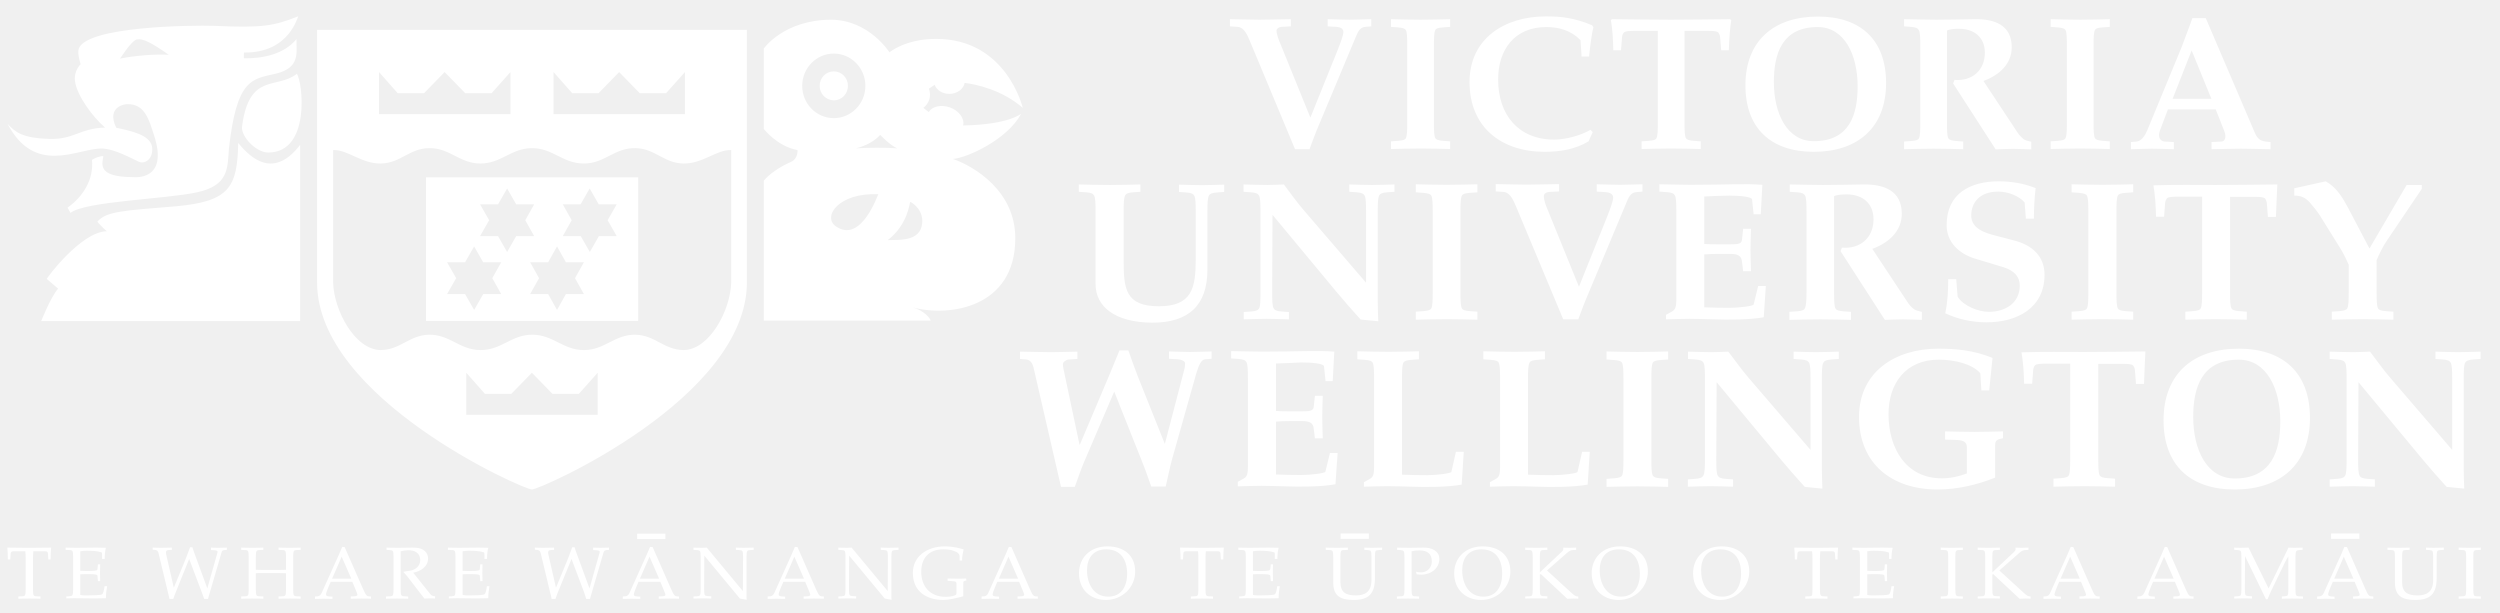
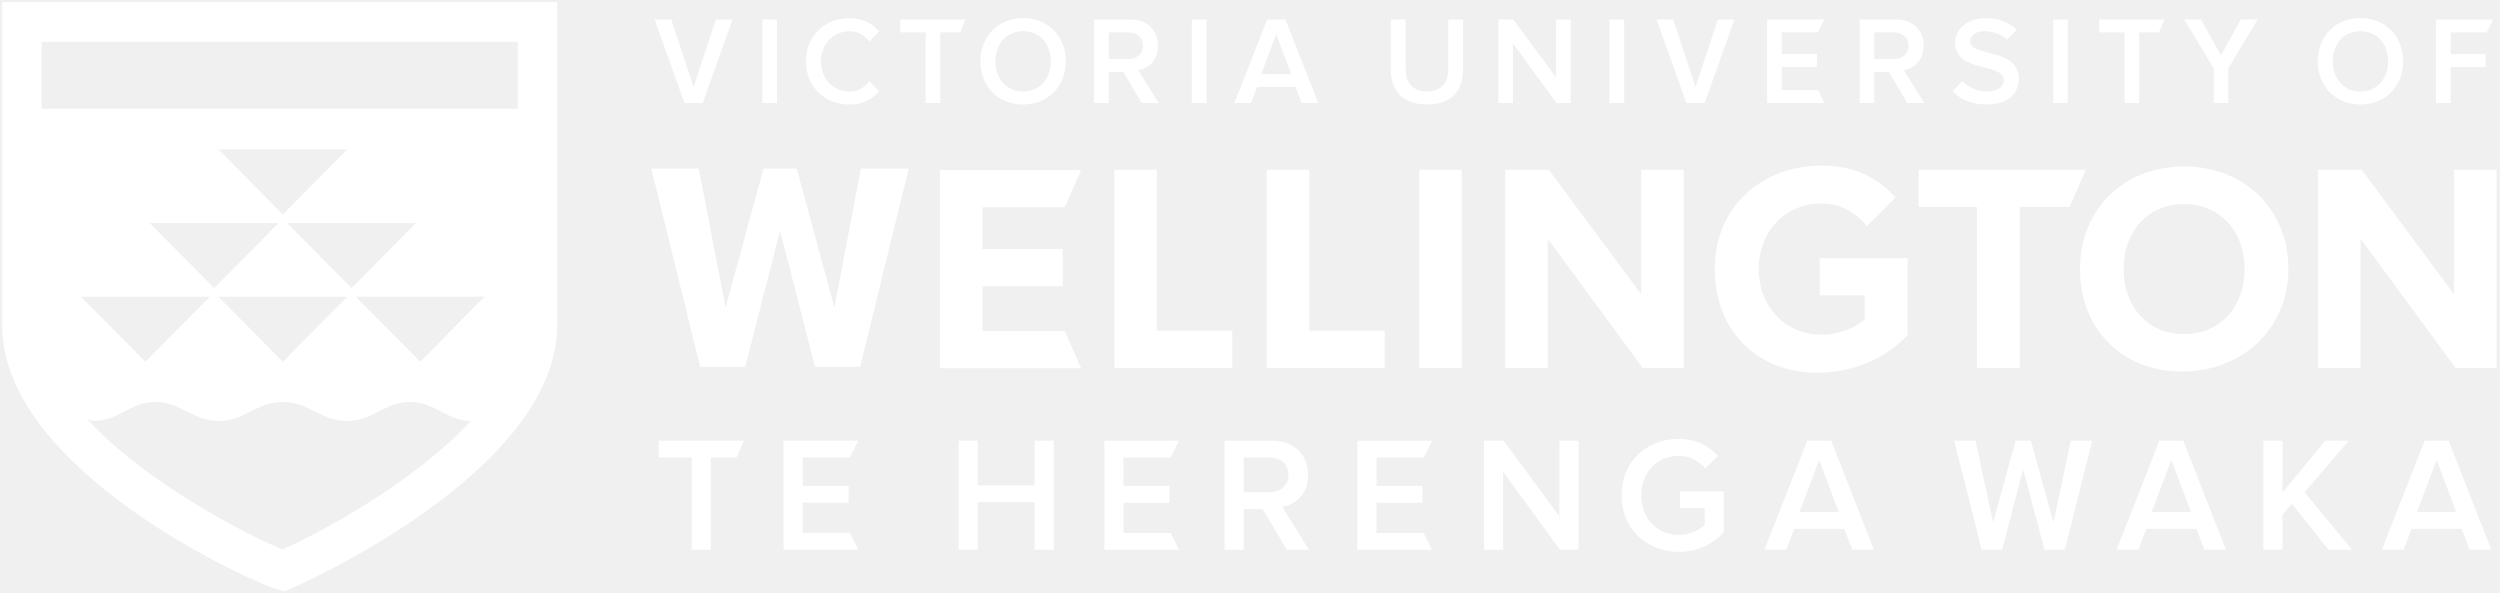
- <svg xmlns="http://www.w3.org/2000/svg" viewBox="0 0 143.26 35.09">
-   <path d="M6.02 7.31c-.7-.6-1.6-1.81-1.72-2.64-.09-.61.32-.99.32-.99s-.2-.6-.11-.88c.43-1.3 6.5-1.36 7.75-1.32 2.84.13 3.44 0 4.84-.55-.04-.05-.47 2.12-3.12 2.08-.01.22-.01.3 0 .33 1.05.02 2.29-.22 3.01-1.1-.02.74.25 1.64-1.18 1.98-1.38.32-2.24.28-2.69 4.28-.09 1.13.01 2.12-1.83 2.52-1.76.39-6.42.51-7.25 1.18l-.17-.3c.92-.65 1.51-1.65 1.4-2.74.19-.12.47-.22.65-.22-.02.38-.47 1.21 1.72 1.21.04 0 2.06.24 1.18-2.42-.27-.83-.51-1.78-1.51-1.76 0-.02-1.27.06-.65 1.35.89.19 1.91.41 2.05 1.07.11.67-.38 1.04-.75.88s-1.41-.76-2.15-.76C4.44 8.51 2 10.09.43 7.09c.45.5.88.82 2.37.87 1.45.05 1.75-.61 3.22-.65m3.65-4.17c-.98-.69-1.48-.95-1.83-.88-.32.07-.98 1.15-.97 1.1.82-.17 2.05-.27 2.8-.22M17.2 8.3v10.1H2.36c.02-.04.54-1.37.97-1.86-.37-.31-.68-.59-.65-.55-.03-.04 1.98-2.72 3.44-2.74-.28-.24-.55-.54-.54-.55.52-.59 1.45-.63 4.52-.88 3.06-.28 3.5-1.1 3.55-3.63.76.93 2.05 2.06 3.55.11m29.77-3.38c0-.46.36-.83.81-.83s.81.37.81.83-.36.83-.81.83a.824.824 0 0 1-.81-.83m6.25 1.5c.19-.32.7-.44 1.2-.27.54.19.87.65.77 1.04 2.66-.05 3.3-.68 3.32-.66-.78 1.45-3.04 2.5-3.9 2.58 1.21.42 3.58 1.83 3.57 4.55 0 3.97-3.78 4.53-5.9 3.95.68.18 1.03.64 1.05.76h-9.56v-8.02c.28-.34.86-.77 1.55-1.07.43-.19.38-.68.38-.68-1.16-.21-1.93-1.21-1.93-1.21V2.78s1.15-1.65 3.87-1.65C49.81 1.15 50.97 3 50.97 3s.91-.78 2.69-.77c4.02 0 4.95 3.95 4.95 3.95-1.18-1.02-2.62-1.34-3.33-1.43-.07.36-.44.63-.88.63-.4 0-.73-.22-.84-.52l-.33.22a.943.943 0 0 1-.32 1.1l.31.24zm-7.25-1.5c0 1.02.81 1.85 1.81 1.85s1.81-.83 1.81-1.85-.81-1.85-1.81-1.85-1.81.83-1.81 1.85m4.47 2.81c-.31.34-.8.63-1.4.77.62-.04 1.8-.05 2.37 0-.43-.19-.97-.77-.97-.77m-.11 3.4c-2.31-.1-3.21 1.31-2.43 1.84 1.46 1.02 2.42-1.87 2.43-1.84m1.83.44c-.03 0-.12 1.3-1.29 2.19.65-.02 1.71.07 1.94-.77.22-.91-.53-1.38-.65-1.42M15.37 8.74c-.7 0-1.57-.92-1.5-1.49.41-3.12 1.98-2.11 3.14-3.02.33.43.82 4.51-1.64 4.51m9.04 1.42h12.16v8.23H24.41v-8.23zm9.05 6.69l-.51-.91.51-.91h-1.03l-.51-.91-.51.91h-1.03l.51.91-.51.91h1.03l.51.91.51-.91h1.03zm-2.85-3.32l-.51-.91.51-.91h-1.03l-.52-.91-.52.91h-1.03l.52.91-.52.91h1.03l.52.91.52-.91h1.03zm4.73 0l-.52-.91.52-.91h-1.03l-.52-.91-.52.91h-1.02l.51.91-.51.91h1.03l.52.91.52-.91h1.02zm-6.62 3.32l-.51-.91.51-.91h-1.03l-.52-.91-.52.91h-1.03l.52.91-.52.91h1.03l.52.91.52-.91h1.03zm1.76 11.2c-.49 0-12.31-5.23-12.31-11.86V1.71H42.8v14.47c0 6.65-11.83 11.87-12.32 11.87m.01-19.56c-1.2 0-1.76.88-2.96.88s-1.76-.91-2.96-.88c-1.12.02-1.62.86-2.74.88-1.11.02-1.92-.81-2.74-.77v7.59c.04 1.59 1.25 3.87 2.74 3.87 1.12-.02 1.62-.85 2.75-.88 1.2-.02 1.76.88 2.96.88 1.21 0 1.76-.88 2.96-.88s1.76.88 2.96.88 1.76-.9 2.96-.88c1.12.03 1.62.86 2.74.88 1.49 0 2.7-2.28 2.74-3.87V8.6c-.82-.04-1.63.79-2.74.77-1.12-.02-1.62-.86-2.74-.88-1.21-.03-1.76.88-2.96.88-1.22 0-1.77-.88-2.97-.88m1.23-4.36v2.41h7.53V4.13l-1.08 1.21h-1.51l-1.18-1.21-1.18 1.21h-1.51l-1.07-1.21zm-10 0v2.41h7.53V4.13l-1.08 1.21h-1.51l-1.18-1.21-1.18 1.21h-1.51l-1.07-1.21zm5 17.23v2.41h7.53v-2.41l-1.08 1.21h-1.51l-1.18-1.21-1.18 1.21h-1.51l-1.07-1.21zm100-15.7l-1.13-2.77-1.09 2.77h2.22zm3.39 2.48v.41c-.73-.01-1.26-.03-1.69-.03-.42 0-.97.02-1.69.03v-.41l.58-.03c.18-.01.29-.25.15-.6l-.49-1.24h-2.74l-.46 1.22c-.15.41.07.61.26.62l.54.03v.41c-.52-.01-.92-.03-1.23-.03-.32 0-.71.02-1.23.03v-.41l.33-.03c.28-.03.48-.34.61-.65l1.97-4.77.28-.75.17-.45.16-.45h.77l2.82 6.59c.12.27.26.43.6.48l.29.03zm-12.6-7.04v.44l.4.03c.28.02.4.07.45.15.07.13.08.42.08.88v4.44c0 .46-.01.75-.08.88-.04.09-.16.13-.45.15l-.4.03v.44c.45-.01 1.05-.03 1.7-.03.64 0 1.24.02 1.69.03V8.1l-.4-.03c-.28-.02-.4-.07-.45-.15-.07-.13-.08-.42-.08-.88V2.6c0-.46.01-.75.08-.88.04-.09.16-.13.45-.15l.4-.03V1.1c-.45.01-1.05.03-1.69.03-.65 0-1.25-.02-1.7-.03m-1.88 6.52l-1.97-2.98c.9-.33 1.62-.97 1.62-1.93 0-1.3-1.02-1.63-2.13-1.61-.74.01-1.47.03-2.21.03-.56 0-1.11-.02-1.83-.03v.41l.4.03c.28.02.39.08.45.19.07.13.08.42.08.88v4.44c0 .46-.01.75-.08.88-.04.09-.16.13-.45.15l-.4.03v.44c.45-.01 1.05-.03 1.7-.03.64 0 1.24.02 1.69.03v-.44l-.4-.03c-.28-.02-.4-.07-.45-.15-.07-.13-.08-.42-.08-.88v-5.3c.17-.09.47-.1.7-.1.85 0 1.47.48 1.47 1.37 0 1.02-.74 1.64-1.74 1.56l-.08.2 2.44 3.78c.33-.01.65-.03.98-.03.35 0 .71.02 1.06.03v-.44c-.21-.04-.35-.08-.45-.15-.12-.11-.24-.23-.32-.35m-9.18-2.67c0-1.8-.75-3.4-2.29-3.4-2.03 0-2.51 1.51-2.51 3.15 0 1.8.75 3.39 2.29 3.39 2.03 0 2.51-1.5 2.51-3.14m1.63-.19c0 2.57-1.65 3.94-4.14 3.94-2.44 0-3.92-1.33-3.92-3.81 0-2.57 1.65-3.94 4.14-3.94 2.44-.01 3.92 1.32 3.92 3.81M95.76 1.13c-1.1 0-2.23-.02-3.38-.03l-.07.05c.09.52.12 1.02.14 1.73h.44l.06-.75c.01-.12.05-.21.1-.26.08-.1.38-.1.68-.1H95v5.27c0 .46-.01.75-.08.88-.04.09-.16.13-.45.15l-.4.03v.44c.44-.01 1.04-.03 1.7-.03.64 0 1.24.02 1.69.03V8.1l-.4-.03c-.28-.02-.4-.07-.45-.15-.07-.13-.08-.42-.08-.88V1.77h1.27c.29 0 .6 0 .67.1.04.06.09.14.1.26l.06.75h.44c.02-.71.06-1.21.14-1.73l-.07-.05c-1.13.01-2.27.03-3.38.03m-7.15.42c.74 0 1.42.2 1.96.75l.06.94h.43c.05-.47.14-1.28.25-1.67l-.07-.12c-1.05-.44-1.78-.51-2.67-.51-2.32 0-4.36 1.25-4.36 3.76 0 2.6 1.83 4 4.31 4 .87 0 1.75-.14 2.51-.6l.24-.53-.13-.13c-.56.33-1.44.56-2.08.56-2.06 0-3.21-1.44-3.21-3.43-.01-1.73.95-3.02 2.76-3.02m-8.9-.45v.44l.4.03c.28.02.4.07.45.15.07.13.08.42.08.88v4.44c0 .46-.01.75-.08.88-.04.09-.16.13-.45.15l-.4.03v.44c.45-.01 1.05-.03 1.7-.03.64 0 1.24.02 1.69.03V8.1l-.4-.03c-.28-.02-.4-.07-.45-.15-.07-.13-.08-.42-.08-.88V2.6c0-.46.01-.75.08-.88.04-.09.16-.13.45-.15l.4-.03V1.1c-.45.01-1.05.03-1.69.03-.66 0-1.26-.02-1.7-.03m-2.38.03c.32 0 .72-.02 1.25-.03v.41l-.35.03c-.24.02-.38.19-.51.51l-2.27 5.42c-.15.36-.27.72-.41 1.08h-.83l-2.6-6.23c-.13-.3-.31-.75-.68-.78l-.45-.03V1.1c.72.01 1.28.03 1.7.03s.97-.02 1.79-.03v.41l-.54.03c-.16.01-.28.11-.28.21 0 .22.13.55.23.78l1.71 4.21 1.55-3.84c.18-.46.34-.87.34-1.07s-.19-.28-.4-.29l-.5-.03V1.1c.52.01.93.03 1.25.03M62.78 16.28v-4.15c0-.48-.01-.78-.08-.92-.06-.11-.17-.17-.46-.19l-.42-.03v-.42c.47.01 1.09.03 1.77.03.67 0 1.29-.02 1.76-.03v.42l-.42.03c-.29.02-.41.08-.46.19-.07.14-.08.44-.08.92v2.81c0 1.6.1 2.61 2.02 2.61 1.89 0 2.11-1.04 2.11-2.68v-2.73c0-.48-.01-.78-.08-.92-.06-.11-.17-.17-.46-.19l-.42-.03v-.42c.43.01.87.03 1.3.03s.86-.02 1.29-.03V11l-.42.03c-.29.02-.41.08-.46.19-.07.14-.08.44-.08.92v3.31c0 2.07-1.1 3.04-3.15 3.04-2.16-.01-3.26-.93-3.26-2.21m9.45.47v-4.62c0-.48-.01-.78-.08-.92-.06-.11-.17-.17-.47-.19l-.42-.03v-.42c.45.01.9.03 1.36.03.32 0 .64-.02.95-.03.38.5.76 1.04 1.17 1.51l3.54 4.12v-4.07c0-.48-.01-.78-.08-.92-.06-.11-.17-.17-.46-.19l-.42-.03v-.42c.43.01.87.03 1.3.03s.86-.02 1.29-.03v.42l-.42.03c-.29.02-.41.08-.46.19-.07.14-.08.44-.08.92v5.14c0 .4.02.81.03 1.14l-1.01-.1c-.47-.52-.94-1.05-1.38-1.58l-3.67-4.42-.02 4.43c0 .48.01.78.08.92.06.11.17.17.46.19l.42.03v.42c-.43-.01-.86-.03-1.29-.03s-.87.02-1.3.03v-.42l.42-.03c.3-.02.41-.08.47-.19.06-.13.07-.43.07-.91m11.46-4.62v4.62c0 .47.01.78.08.92.05.09.17.14.47.16l.42.03v.46c-.46-.01-1.09-.03-1.76-.03-.68 0-1.3.02-1.77.03v-.46l.42-.03c.29-.02.42-.07.47-.16.07-.14.08-.44.08-.92v-4.62c0-.47-.01-.78-.08-.92-.05-.09-.17-.13-.47-.16l-.42-.03v-.46c.46.01 1.09.03 1.77.03.67 0 1.29-.02 1.76-.03v.46l-.42.03c-.29.02-.42.07-.47.16-.07.14-.08.45-.08.92m5.01-.08l1.78 4.38 1.61-4c.19-.48.35-.91.35-1.11s-.19-.29-.42-.31l-.52-.03v-.42c.56.01.99.03 1.32.03s.75-.02 1.3-.03v.42l-.36.03c-.25.02-.4.2-.53.53l-2.36 5.64c-.16.37-.28.75-.43 1.12h-.86l-2.71-6.48c-.14-.32-.32-.78-.7-.82l-.46-.03v-.42c.75.01 1.33.03 1.77.03.44 0 1.01-.02 1.86-.03v.42l-.57.03c-.17.01-.3.11-.3.22-.01.24.12.59.23.83m8.96-.79v2.72c.26.02.51.02.76.02h.75c.4 0 .62-.02.65-.24l.07-.65h.45c-.01.41-.03.81-.03 1.21 0 .41.02.82.03 1.22h-.45l-.07-.57c-.04-.32-.25-.42-.65-.42h-.75c-.25 0-.5.01-.76.03v3.03c.48.02.96.03 1.45.03.52 0 1.36-.1 1.38-.19l.26-1.06h.44l-.12 1.79c-.8.15-2.11.15-2.85.12-.46-.01-.93-.03-1.39-.03-.47 0-.94.02-1.36.03v-.26l.36-.2c.18-.1.23-.3.23-.65v-5.07c0-.48-.01-.78-.08-.92-.06-.11-.17-.17-.47-.19l-.42-.03v-.42c.75.01 1.33.03 1.77.03 1.07 0 1.84-.02 2.48-.03.63-.01 1.13-.01 1.65.03l-.09 1.69h-.41l-.09-.85c-.02-.17-.78-.22-1.3-.22-.47.01-.96.02-1.44.05m5.86 5.49v-4.62c0-.47-.01-.78-.08-.92-.06-.11-.17-.17-.46-.19l-.42-.03v-.42c.75.01 1.33.03 1.9.03.77 0 1.53-.02 2.3-.03 1.16-.02 2.22.33 2.22 1.68 0 1-.75 1.67-1.69 2.01l2.05 3.1c.08.12.2.25.33.35.1.08.25.11.46.16v.46c-.36-.01-.74-.03-1.1-.03-.34 0-.68.02-1.02.03l-2.54-3.94.08-.2c1.04.09 1.81-.56 1.81-1.62 0-.93-.64-1.43-1.53-1.43-.24 0-.54.01-.73.1v5.52c0 .48.01.78.08.92.05.09.17.14.47.16l.42.03v.46c-.46-.01-1.09-.03-1.76-.03-.68 0-1.3.02-1.77.03v-.46l.42-.03c.29-.02.42-.07.46-.16.08-.15.1-.45.1-.93m8.12-.75h.46l.08 1c.31.52 1.19.87 1.78.87.96 0 1.78-.51 1.78-1.5 0-.49-.29-.86-.94-1.06l-1.59-.48c-.95-.28-1.66-.95-1.66-1.93 0-1.81 1.35-2.51 2.99-2.51.7 0 1.45.12 2.11.39-.06.5-.1 1.16-.1 1.75h-.46l-.07-.93c-.34-.39-.97-.62-1.51-.62-1.05 0-1.55.61-1.55 1.37 0 .51.36.88 1.2 1.1l1.29.34c1.04.27 1.71.93 1.71 1.95 0 1.93-1.6 2.73-3.32 2.73-.81 0-1.64-.17-2.37-.52.14-.66.17-1.31.17-1.95m9.64-3.87v4.62c0 .47.01.78.08.92.04.09.17.14.46.16l.42.03v.46c-.46-.01-1.09-.03-1.76-.03-.68 0-1.3.02-1.77.03v-.46l.42-.03c.3-.02.42-.07.46-.16.07-.14.08-.44.08-.92v-4.62c0-.47-.01-.78-.08-.92-.05-.09-.17-.13-.46-.16l-.42-.03v-.46c.47.01 1.09.03 1.77.03.67 0 1.29-.02 1.76-.03v.46l-.42.03c-.29.02-.42.07-.46.16-.07.14-.08.45-.08.92m6.51-.86v5.48c0 .48.01.78.08.92.05.09.17.14.46.16l.42.03v.46c-.46-.01-1.09-.03-1.75-.03-.68 0-1.3.02-1.77.03v-.46l.42-.03c.29-.02.42-.07.46-.16.07-.14.08-.44.08-.92v-5.48h-1.32c-.3 0-.62 0-.7.1-.04.06-.09.15-.1.27l-.06.78h-.46c-.02-.74-.06-1.26-.15-1.8 1.26-.04 2.44-.02 3.58-.02 1.15 0 2.33-.02 3.52-.03-.02.6-.06 1.12-.08 1.86h-.46l-.06-.78a.566.566 0 0 0-.1-.27c-.08-.1-.4-.1-.7-.1h-1.31v-.01zm7.99 2.97l2.13-3.64h.87v.22l-1.99 2.95c-.24.35-.43.75-.6 1.13v1.85c0 .48.01.78.08.92.04.09.17.14.46.16l.42.03v.46c-.46-.01-1.09-.03-1.76-.03-.68 0-1.3.02-1.77.03v-.46l.42-.03c.29-.02.42-.07.47-.16.07-.14.08-.44.08-.92v-1.58c-.22-.49-.35-.73-.5-.97l-1.15-1.85c-.16-.25-.4-.54-.59-.76-.26-.28-.5-.38-.88-.38v-.42l1.8-.4c.62.34.97.93 1.29 1.53l1.22 2.32zm-7.72 13.18c-1.6 0-2.38-1.65-2.38-3.53 0-1.7.5-3.28 2.61-3.28 1.6 0 2.38 1.67 2.38 3.54 0 1.7-.5 3.27-2.61 3.27m.23-7.44c-2.6 0-4.31 1.43-4.31 4.1 0 2.59 1.54 3.97 4.08 3.97 2.6 0 4.31-1.43 4.31-4.1 0-2.59-1.54-3.97-4.08-3.97m6.18 6.35v-4.62c0-.48-.01-.78-.08-.92-.06-.11-.17-.17-.47-.19l-.42-.03v-.42c.45.01.91.03 1.36.03.32 0 .64-.02.95-.03.39.5.76 1.04 1.17 1.51l3.54 4.12v-4.07c0-.48-.01-.78-.08-.92-.06-.11-.17-.17-.46-.19l-.42-.03v-.42c.43.01.87.03 1.3.03.43 0 .86-.02 1.29-.03v.42l-.42.03c-.29.02-.41.08-.47.19-.07.14-.08.44-.08.92v5.14c0 .4.02.81.03 1.15l-1.01-.1c-.47-.52-.94-1.05-1.38-1.58l-3.67-4.42-.02 4.43c0 .48.01.78.08.92.05.11.17.17.46.19l.42.03v.42c-.43-.01-.86-.03-1.29-.03s-.87.02-1.3.03v-.42l.42-.03c.3-.02.41-.08.47-.19.07-.14.08-.45.08-.92m-72.59-.85l1.69-3.99.58-1.41h.51c.18.52.36 1.02.55 1.51l1.54 3.85 1.11-4.25c.04-.13.05-.24.05-.37s-.2-.21-.4-.23l-.52-.03v-.42c.51.01.91.03 1.22.03s.7-.02 1.22-.03v.42l-.38.03c-.2.02-.35.31-.49.78l-1.38 4.89c-.15.53-.25 1.08-.38 1.62h-.83c-.15-.4-.27-.79-.43-1.19l-1.69-4.25-1.73 4.04c-.2.47-.35.94-.53 1.42h-.79l-1.57-6.82c-.08-.33-.22-.45-.42-.48l-.36-.03v-.42c.75.01 1.32.03 1.77.03.44 0 1.01-.02 1.52-.03v.42l-.49.03c-.15.01-.34.14-.34.26 0 .08.01.19.04.32l.91 4.3h.02zm11.24-4.65v2.72c.26.02.51.02.76.02h.75c.4 0 .62-.02.65-.24l.07-.65h.45c-.01.41-.03.8-.03 1.21s.02.82.03 1.23h-.45l-.07-.57c-.03-.32-.25-.42-.65-.42h-.75c-.25 0-.5.01-.76.03v3.03c.48.02.96.03 1.45.03.52 0 1.36-.1 1.38-.19l.26-1.07h.44l-.12 1.79c-.8.15-2.11.15-2.85.12-.46-.01-.93-.03-1.39-.03-.48 0-.94.02-1.36.03v-.26l.36-.2c.18-.1.22-.29.22-.65v-5.08c0-.47-.01-.78-.08-.92-.06-.11-.17-.17-.46-.19l-.42-.03v-.42c.75.01 1.32.03 1.77.03 1.07 0 1.84-.02 2.48-.03.63-.01 1.13-.01 1.66.03l-.09 1.69h-.41l-.09-.85c-.02-.17-.78-.22-1.3-.22-.49.03-.98.04-1.45.06m7.22.88v5.49c.48.02.96.03 1.45.03.52 0 1.36-.1 1.38-.19l.26-1.15h.45l-.12 1.88c-.8.15-2.11.15-2.85.12-.46-.01-.93-.03-1.39-.03-.48 0-.94.02-1.36.03v-.26l.36-.2c.18-.1.22-.3.22-.65V21.7c0-.48-.01-.78-.08-.92-.05-.09-.17-.14-.46-.16l-.42-.03v-.46c.47.01 1.09.03 1.77.03.67 0 1.29-.02 1.76-.03v.46l-.42.03c-.29.02-.42.07-.47.16-.07.15-.08.45-.08.93m7.22 0v5.49c.48.02.96.03 1.45.03.52 0 1.36-.1 1.39-.19l.26-1.15h.44l-.12 1.88c-.8.15-2.11.15-2.85.12-.46-.01-.93-.03-1.39-.03-.48 0-.94.02-1.36.03v-.26l.36-.2c.18-.1.22-.3.22-.65V21.7c0-.48-.01-.78-.08-.92-.04-.09-.17-.14-.46-.16l-.42-.03v-.46c.47.01 1.09.03 1.77.03.67 0 1.29-.02 1.76-.03v.46l-.42.03c-.3.02-.42.07-.46.16-.08.15-.09.45-.09.93m7.07 0v4.62c0 .48.01.78.08.92.05.09.17.14.46.16l.42.03v.46c-.47-.01-1.09-.03-1.76-.03-.68 0-1.3.02-1.77.03v-.46l.42-.03c.29-.02.42-.07.47-.16.07-.14.08-.44.08-.92v-4.62c0-.47-.01-.78-.08-.92-.05-.09-.17-.14-.47-.16l-.42-.03v-.46c.47.01 1.09.03 1.77.03.67 0 1.29-.02 1.76-.03v.46l-.42.03c-.3.02-.42.07-.46.16-.07.14-.08.44-.08.92m3.07 4.62v-4.62c0-.48-.01-.78-.08-.92-.06-.11-.17-.17-.47-.19l-.42-.03v-.42c.45.01.91.03 1.36.03.32 0 .64-.02.95-.03.39.5.76 1.04 1.17 1.51l3.54 4.12v-4.07c0-.48-.01-.78-.08-.92-.06-.11-.17-.17-.47-.19l-.42-.03v-.42c.43.01.87.03 1.3.03s.86-.02 1.29-.03v.42l-.42.03c-.29.02-.41.08-.47.19-.07.14-.08.44-.08.92v5.14c0 .4.02.81.03 1.15l-1.01-.1c-.47-.52-.94-1.05-1.38-1.58l-3.67-4.42-.02 4.43c0 .48.01.78.08.92.06.11.17.17.46.19l.42.03v.42c-.43-.01-.86-.03-1.29-.03s-.87.02-1.3.03v-.42l.42-.03c.3-.02.41-.08.47-.19.08-.14.09-.45.09-.92m16.63-.81v1.85c-1.04.41-2.14.68-3.31.68-2.58 0-4.49-1.45-4.49-4.16 0-2.61 2.12-3.91 4.53-3.91 1.03 0 2.04.09 3.12.53-.05.53-.14 1.37-.19 1.86h-.45l-.06-.98c-.44-.52-1.45-.78-2.38-.78-1.88 0-2.88 1.34-2.88 3.13 0 1.96 1.01 3.67 3.05 3.67.5 0 .96-.1 1.44-.28v-1.5c0-.35-.28-.41-.65-.42l-.6-.02v-.47c.56.01 1.11.03 1.67.03.55 0 1.1-.02 1.65-.03v.39c-.37.08-.45.13-.45.41m5.91-4.68v5.48c0 .48.01.78.08.92.05.09.17.14.46.16l.42.03v.46c-.46-.01-1.09-.03-1.76-.03-.68 0-1.3.02-1.77.03v-.46l.42-.03c.29-.02.42-.07.46-.16.07-.14.08-.44.08-.92v-5.48h-1.32c-.3 0-.62 0-.7.1-.05.06-.09.15-.1.27l-.06.78h-.46c-.02-.74-.06-1.26-.15-1.8 1.26-.04 2.44-.02 3.58-.02 1.15 0 2.33-.02 3.52-.03-.02.6-.06 1.12-.08 1.86h-.46l-.06-.78a.526.526 0 0 0-.1-.27c-.08-.1-.4-.1-.7-.1h-1.3v-.01zm-43.42 9.73h1.62v.31h-1.62v-.31zm60.42 2.82V31.9c0-.16-.01-.27-.04-.32-.03-.04-.08-.06-.18-.06l-.21-.01v-.13c.23.01.43.01.64.01.2 0 .4 0 .63-.01v.13l-.21.01c-.1 0-.16.02-.18.06-.03.05-.04.16-.04.32v1.45c0 .6.32.77.89.77.47 0 .89-.17.89-.87V31.9c0-.16-.01-.27-.04-.32-.03-.04-.08-.05-.18-.06l-.19-.01v-.13c.17.01.35.01.5.01.17 0 .33-.01.52-.01v.13l-.19.01c-.1.01-.16.02-.18.06-.03.05-.04.16-.04.32v1.22c0 .9-.35 1.26-1.23 1.26-.73 0-1.16-.22-1.16-.99m-2.75-2.04l1.05 2.39c.04.08.09.2.14.29.05.08.1.13.17.14l.15.01v.13c-.19-.01-.38-.01-.58-.01-.15 0-.34.01-.58.01v-.13l.2-.01c.09 0 .18-.03.18-.08 0-.06-.05-.17-.09-.27l-.2-.48h-1.25l-.12.28c-.04.09-.15.37-.15.44 0 .09.07.11.21.12l.16.01v.13c-.21-.01-.37-.01-.5-.01-.17 0-.33.01-.5.01v-.14l.16-.01c.1-.01.19-.1.23-.21l.77-1.71c.14-.29.28-.61.4-.91l.15.01zm-.73 1.81h1.1l-.55-1.26-.55 1.26zm-2.22-1.26v1.89c0 .16.01.27.04.32.03.04.08.06.18.06l.21.01v.13c-.23-.01-.43-.01-.63-.01-.21 0-.42 0-.58.01v-.13l.15-.01c.11-.01.16-.02.18-.06.03-.05.04-.16.04-.32v-1.91c-.07.11-.13.23-.19.34l-.77 1.59c-.08.17-.16.36-.23.53h-.09l-1.2-2.47-.01 1.91c0 .16.01.27.04.32.03.04.08.05.18.06l.19.01v.13c-.19-.01-.35-.01-.52-.01-.16 0-.33.01-.5.01v-.12l.19-.01c.1-.01.16-.02.18-.06.03-.05.04-.16.04-.32V31.9c0-.16-.01-.27-.04-.32-.02-.04-.08-.05-.18-.06l-.19-.01v-.13c.14.01.27.01.41.01s.28-.01.41-.01l1.15 2.34 1.14-2.34c.14.01.27.01.41.01s.28-.01.4-.01v.13l-.18.01c-.1.01-.16.02-.18.06-.04.05-.05.16-.05.32m-7.35-.55l1.05 2.39c.04.08.09.2.14.29.05.08.1.13.17.14l.15.01v.13c-.19-.01-.38-.01-.58-.01-.15 0-.34.01-.58.01v-.13l.2-.01c.09 0 .18-.03.18-.08 0-.06-.05-.17-.09-.27l-.2-.48h-1.25l-.12.28c-.04.09-.15.37-.15.44 0 .09.07.11.21.12l.16.01v.13c-.21-.01-.37-.01-.5-.01-.17 0-.33.01-.5.01v-.14l.16-.01c.1-.01.19-.1.24-.21l.77-1.71c.13-.29.28-.61.4-.91l.14.01zm-.73 1.81h1.1l-.55-1.26-.55 1.26zm-4.65-1.81l1.05 2.39c.04.08.09.2.14.29.05.08.1.13.17.14l.15.01v.13c-.19-.01-.38-.01-.58-.01-.15 0-.34.01-.58.01v-.13l.2-.01c.09 0 .18-.03.18-.08 0-.06-.05-.17-.09-.27l-.2-.48H118l-.12.28c-.04.09-.15.37-.15.44 0 .09.07.11.21.12l.16.01v.13c-.21-.01-.37-.01-.5-.01-.17 0-.33.01-.5.01v-.14l.16-.01c.1-.01.19-.1.23-.21l.77-1.71c.13-.29.28-.61.4-.91l.15.01zm-.73 1.81h1.1l-.55-1.26-.55 1.26zm-3.91-.24v.86c0 .16.01.27.04.32.03.04.08.06.18.06l.21.01v.13c-.23-.01-.43-.01-.63-.01-.21 0-.42 0-.64.01v-.12l.21-.01c.1 0 .16-.02.18-.06.03-.05.04-.16.04-.32V31.9c0-.16-.01-.27-.04-.32-.03-.04-.08-.06-.18-.06l-.21-.01v-.13c.23.01.43.01.64.01.2 0 .4 0 .63-.01v.13l-.21.01c-.1 0-.16.02-.18.06-.03.05-.04.16-.04.32v.9l1.21-1.14c.07-.06.12-.13.12-.16v-.12c.14.01.26.01.39.01.12 0 .24-.01.35-.01v.13l-.18.01c-.11 0-.23.06-.34.16l-1.15 1.01L116 34c.11.1.19.16.27.17l.09.01v.13c-.08-.01-.19-.01-.29-.01-.1 0-.21.01-.34.01l-1.51-1.41-.05.02zm-2.12-1.02v1.89c0 .16.01.27.04.32.03.04.08.06.18.06l.21.01v.13c-.22-.01-.43-.01-.63-.01-.21 0-.42 0-.64.01v-.13l.21-.01c.1 0 .16-.02.18-.06.03-.05.04-.16.04-.32V31.9c0-.16-.01-.27-.04-.32-.03-.04-.08-.06-.18-.06l-.21-.01v-.13c.22.01.43.01.64.01.2 0 .4 0 .63-.01v.13l-.21.01c-.1 0-.16.02-.18.06-.04.05-.04.16-.04.32m-5.47 1.89V31.9c0-.16-.01-.27-.04-.32-.03-.04-.08-.06-.18-.06l-.21-.01v-.13c.24.01.49.01.73.01.38 0 .77-.01 1.02-.01.2 0 .39.01.56.01-.05.18-.07.42-.07.64h-.14v-.27c0-.05 0-.1-.04-.11-.23-.08-.57-.09-.85-.09-.12 0-.24.01-.36.03v1.12c.14.01.3.01.5.01.26 0 .41-.02.46-.05.02-.02.03-.05.03-.11l.02-.22h.13c0 .17-.01.33-.01.49s.01.32.01.47h-.13l-.02-.25c0-.06-.01-.09-.03-.1-.05-.03-.19-.05-.46-.05-.21 0-.37 0-.5.01v1.18c.12.03.25.03.36.03.35 0 .8-.01.88-.06.07-.03.12-.22.15-.47h.15c-.04.2-.07.46-.07.69-.19 0-.54.02-.86.01-.33 0-.68-.01-.94-.01-.17 0-.31.01-.46.01v-.11l.16-.01c.1-.01.16-.02.18-.06.02-.05.03-.16.03-.32m-2.72 0v-1.78c0-.16 0-.29-.02-.42h-.67c-.13 0-.16.04-.17.14l-.02.33h-.13c0-.23-.01-.46-.03-.68.31 0 .62.01.94.01h.63c.31 0 .62-.01.94-.01-.02.22-.03.45-.03.68h-.13l-.02-.33c-.01-.1-.04-.14-.17-.14h-.67c-.01.13-.02.26-.02.42v1.78c0 .16.01.27.04.32.03.04.08.06.18.06l.21.01v.13c-.23-.01-.43-.01-.63-.01-.21 0-.42 0-.64.01v-.13l.21-.01c.1 0 .16-.02.18-.06.01-.05.02-.16.02-.32m-5.3.59c-.88 0-1.54-.59-1.54-1.53 0-.87.62-1.54 1.63-1.54.93 0 1.59.5 1.59 1.44 0 .9-.73 1.63-1.68 1.63m.02-2.9c-.76 0-1.1.51-1.1 1.2 0 .74.35 1.51 1.21 1.51.72 0 1.08-.55 1.08-1.32 0-.83-.38-1.39-1.19-1.39m-5.83 2.9c-.88 0-1.54-.59-1.54-1.53 0-.87.62-1.54 1.63-1.54.93 0 1.59.5 1.59 1.44 0 .9-.73 1.63-1.68 1.63m.02-2.9c-.75 0-1.1.51-1.1 1.2 0 .74.36 1.51 1.22 1.51.72 0 1.08-.55 1.08-1.32-.01-.83-.39-1.39-1.2-1.39m-4.53 1.44v.86c0 .16.01.27.04.32.03.04.08.06.18.06l.21.01v.13c-.22-.01-.43-.01-.63-.01-.21 0-.42 0-.64.01v-.12l.21-.01c.1 0 .16-.02.18-.06.03-.05.04-.16.04-.32V31.9c0-.16-.01-.27-.04-.32-.03-.04-.08-.06-.18-.06l-.21-.01v-.13c.23.01.43.01.64.01.2 0 .4 0 .63-.01v.13l-.21.01c-.1 0-.16.02-.18.06-.03.05-.04.16-.04.32v.9l1.21-1.14c.07-.06.13-.13.13-.16v-.12c.14.01.26.01.39.01.12 0 .24-.01.35-.01v.13l-.18.01c-.11 0-.23.06-.34.16l-1.15 1.01L90.08 34c.11.1.19.16.27.17l.09.01v.13c-.08-.01-.19-.01-.29-.01-.11 0-.21.01-.34.01L88.3 32.9l-.06.02zm-3.37 1.46c-.88 0-1.54-.59-1.54-1.53 0-.87.63-1.54 1.63-1.54.93 0 1.59.5 1.59 1.44 0 .9-.73 1.63-1.68 1.63m.02-2.9c-.75 0-1.1.51-1.1 1.2 0 .74.36 1.51 1.21 1.51.73 0 1.08-.55 1.08-1.32 0-.83-.38-1.39-1.19-1.39m-4 .11v2.2c0 .16.01.27.04.32.03.04.08.06.18.06l.21.01v.13c-.23-.01-.43-.01-.63-.01-.21 0-.42 0-.64.01v-.13l.21-.01c.1 0 .16-.02.18-.06.03-.05.04-.16.04-.32V31.9c0-.15-.01-.26-.04-.31-.03-.04-.08-.06-.19-.07l-.19-.01v-.13c.29.01.53.01.78.01s.5-.01.74-.01c.42-.01.9.17.9.65 0 .53-.47.9-1.04.9-.09 0-.17-.01-.26-.02l-.04-.15c.1.03.19.04.29.04.35 0 .62-.27.62-.63 0-.44-.27-.63-.7-.63-.21 0-.34.02-.46.05m-4.49 1.8V31.9c0-.16-.01-.27-.04-.32-.03-.04-.08-.06-.18-.06l-.21-.01v-.13c.23.01.43.01.64.01.2 0 .4 0 .63-.01v.13l-.21.01c-.1 0-.16.02-.18.06-.03.05-.04.16-.04.32v1.45c0 .6.32.77.89.77.47 0 .89-.17.89-.87V31.9c0-.16-.01-.27-.04-.32-.03-.04-.08-.05-.18-.06l-.19-.01v-.13c.17.01.35.01.5.01.17 0 .33-.01.52-.01v.13l-.19.01c-.1.01-.16.02-.18.06-.03.05-.04.16-.04.32v1.22c0 .9-.35 1.26-1.23 1.26-.73 0-1.16-.22-1.16-.99m-5.01.4V31.9c0-.16-.01-.27-.04-.32-.03-.04-.08-.06-.18-.06l-.21-.01v-.13c.24.01.49.01.73.01.38 0 .78-.01 1.02-.01.2 0 .39.01.56.01-.05.18-.07.42-.07.64h-.15v-.27c0-.05 0-.1-.04-.11-.23-.08-.57-.09-.85-.09-.12 0-.24.01-.36.03v1.12c.14.01.29.01.5.01.26 0 .41-.02.46-.05.02-.02.03-.05.04-.11l.02-.22h.13c-.01.17-.01.33-.01.49s.01.32.01.47h-.13l-.02-.25c-.01-.06-.01-.09-.04-.1-.05-.03-.19-.05-.46-.05-.21 0-.37 0-.5.01v1.18c.12.03.25.03.36.03.35 0 .8-.01.88-.06.07-.03.12-.22.15-.47h.15c-.04.2-.07.46-.07.69-.19 0-.54.02-.86.01-.33 0-.67-.01-.94-.01-.16 0-.31.01-.46.01v-.11l.16-.01c.1-.01.16-.02.18-.06.03-.05.04-.16.04-.32m-2.72 0v-1.78c0-.16 0-.29-.02-.42h-.67c-.13 0-.17.04-.17.14l-.02.33h-.14c0-.23-.01-.46-.03-.68.31 0 .62.01.94.01h.63c.31 0 .62-.01.94-.01-.02.22-.03.45-.03.68h-.14l-.02-.33c-.01-.1-.04-.14-.17-.14h-.67c-.01.13-.02.26-.02.42v1.78c0 .16.01.27.04.32.03.04.08.06.18.06l.21.01v.13c-.23-.01-.43-.01-.63-.01-.21 0-.42 0-.64.01v-.13l.21-.01c.1 0 .16-.02.18-.06.03-.05.04-.16.04-.32m-5.3.59c-.88 0-1.54-.59-1.54-1.53 0-.87.62-1.54 1.63-1.54.93 0 1.59.5 1.59 1.44 0 .9-.73 1.63-1.68 1.63m.02-2.9c-.75 0-1.1.51-1.1 1.2 0 .74.36 1.51 1.22 1.51.72 0 1.08-.55 1.08-1.32-.01-.83-.39-1.39-1.2-1.39m-5.43-.13l1.05 2.39c.04.08.09.2.14.29.05.08.1.13.17.14l.15.01v.13c-.19-.01-.38-.01-.58-.01-.15 0-.34.01-.58.01v-.13l.2-.01c.09 0 .18-.03.18-.08 0-.06-.05-.17-.09-.27l-.2-.48h-1.25l-.12.28c-.04.09-.15.37-.15.44 0 .09.07.11.21.12l.16.01v.13c-.21-.01-.37-.01-.5-.01-.17 0-.33.01-.5.01v-.14l.16-.01c.1-.01.19-.1.23-.21l.77-1.71c.13-.29.28-.61.4-.91l.15.01zm-.72 1.81h1.1l-.55-1.26-.55 1.26zm-2.43.72v-.42c0-.1-.03-.14-.15-.15l-.36-.03v-.13c.18 0 .36.01.53.01.18 0 .36 0 .53-.01l.02.11-.13.04c-.05.02-.05.03-.05.16v.71c-.37.1-.84.21-1.14.21-.97 0-1.75-.49-1.75-1.55 0-.93.79-1.52 1.83-1.52.54 0 .88.12 1.08.17-.05.2-.09.42-.09.64h-.14v-.22c0-.2-.16-.27-.36-.34-.12-.05-.31-.08-.59-.08-.83 0-1.25.53-1.25 1.28 0 .84.5 1.44 1.4 1.44.33 0 .58-.07.61-.15.01-.04.01-.06.01-.17m-6.36-.09V31.9c0-.16-.01-.27-.04-.32-.03-.04-.08-.05-.18-.06l-.19-.01v-.13c.19.01.36.01.52.01.08 0 .16-.01.24-.01l2.07 2.49.01-1.97c0-.16-.01-.27-.04-.32-.03-.04-.08-.05-.18-.06l-.19-.01v-.13c.17.01.35.01.5.01.17 0 .33-.01.52-.01v.13l-.19.01c-.1.01-.16.02-.18.06-.03.05-.04.16-.04.32v2.32c0 .05.01.1.01.15l-.39-.07-2.04-2.46-.01 1.94c0 .16.01.27.04.32.03.04.08.05.18.06l.19.01v.13c-.19-.01-.35-.01-.52-.01-.16 0-.33.01-.5.01v-.12l.19-.01c.1-.01.16-.02.18-.06.03-.05.04-.16.04-.32m-2.75-2.44l1.05 2.39c.04.08.09.2.14.29.05.08.09.13.17.14l.15.01v.13c-.19-.01-.38-.01-.58-.01-.15 0-.34.01-.58.01v-.13l.2-.01c.09 0 .18-.03.18-.08 0-.06-.05-.17-.09-.27l-.2-.48h-1.25l-.12.28c-.04.09-.15.37-.15.44 0 .09.07.11.21.12l.16.01v.13c-.21-.01-.37-.01-.5-.01-.17 0-.34.01-.5.01v-.14l.16-.01c.1-.01.19-.1.23-.21l.77-1.71c.13-.29.28-.61.4-.91l.15.01zm-.73 1.81h1.1l-.55-1.26-.55 1.26zm-4.82.63V31.9c0-.16-.01-.27-.04-.32-.03-.04-.08-.05-.18-.06l-.19-.01v-.13c.19.01.36.01.52.01.08 0 .16-.01.24-.01l2.07 2.49.01-1.97c0-.16-.01-.27-.04-.32-.03-.04-.08-.05-.18-.06l-.19-.01v-.13c.17.01.35.01.5.01.17 0 .33-.01.52-.01v.13l-.19.01c-.1.01-.16.02-.18.06-.03.05-.04.16-.04.32v2.32c0 .05.01.1.01.15l-.39-.07-2.04-2.46-.01 1.94c0 .16.01.27.04.32.03.04.08.05.18.06l.19.01v.13c-.19-.01-.35-.01-.52-.01-.16 0-.33.01-.5.01v-.12l.19-.01c.1-.01.16-.02.18-.06.03-.05.04-.16.04-.32m-2.75-2.44l1.05 2.39c.04.08.09.2.14.29.05.08.1.13.17.14l.15.01v.13c-.19-.01-.38-.01-.58-.01-.15 0-.34.01-.58.01v-.13l.2-.01c.09 0 .18-.03.18-.08 0-.06-.05-.17-.09-.27l-.2-.48h-1.25l-.12.28c-.04.09-.15.37-.15.44 0 .09.07.11.21.12l.16.01v.13c-.21-.01-.37-.01-.5-.01-.17 0-.33.01-.5.01v-.14l.16-.01c.1-.01.19-.1.23-.21l.77-1.71c.13-.29.28-.61.4-.91l.15.01zm-.73 1.81h1.1l-.55-1.26-.55 1.26zm-3.38.3l-.54-1.43-.76 1.86c-.06.14-.11.29-.16.43h-.22c-.03-.16-.06-.29-.1-.43l-.52-2.17c-.04-.18-.13-.2-.22-.21l-.12-.01v-.12c.18.01.36.01.55.01s.36-.01.55-.01v.13l-.18.01c-.11.01-.2.03-.14.28l.43 1.88.54-1.31c.14-.33.27-.67.39-1.01h.14c.04.17.12.36.18.53l.67 1.83.58-2.05c.03-.1-.03-.13-.2-.14l-.17-.01v-.14c.15.01.3.01.46.01s.3-.01.45-.01v.13l-.14.01c-.1.01-.14.05-.17.12l-.66 2.26c-.03.12-.08.25-.12.42h-.22c-.09-.32-.19-.57-.3-.86m-7.19.33V31.9c0-.16-.01-.27-.04-.32-.03-.04-.08-.06-.18-.06l-.21-.01v-.13c.24.01.49.01.73.01.38 0 .78-.01 1.02-.01.2 0 .39.01.56.01-.05.18-.07.42-.07.64h-.15v-.27c0-.05-.01-.1-.04-.11-.23-.08-.57-.09-.85-.09-.12 0-.24.01-.36.03v1.12c.14.01.29.01.5.01.26 0 .41-.02.46-.05.02-.02.03-.05.03-.11l.02-.22h.13c0 .17-.01.33-.01.49s.01.32.01.47h-.13l-.02-.25c0-.06-.01-.09-.03-.1-.05-.03-.19-.05-.46-.05-.21 0-.37 0-.5.01v1.18c.12.03.25.03.36.03.35 0 .8-.01.88-.06.07-.03.12-.22.15-.47h.15c-.04.2-.07.46-.07.69-.19 0-.54.02-.86.01-.33 0-.68-.01-.94-.01-.17 0-.31.01-.46.01v-.11l.16-.01c.1-.01.16-.02.18-.06.03-.05.04-.16.04-.32m-3.14-2.2v2.2c0 .16.01.27.04.32.03.04.08.06.18.06l.21.01v.13c-.23-.01-.43-.01-.63-.01-.21 0-.42 0-.64.01v-.13l.21-.01c.1 0 .16-.02.18-.06.03-.05.04-.16.04-.32V31.9c0-.16-.01-.27-.04-.32-.03-.04-.08-.05-.18-.06l-.18-.01v-.13c.23.01.48.01.74.01s.51-.01.76-.01c.69-.01.88.33.88.63 0 .46-.43.73-.85.81l.99 1.24c.06.08.16.1.26.11v.13c-.11-.01-.21-.01-.31-.01s-.19.01-.3.01c-.06-.08-.12-.15-.18-.23l-.8-1.04c-.07-.09-.15-.17-.23-.26.14-.04.28-.05.41-.07.3-.05.56-.28.56-.59 0-.46-.35-.58-.69-.58-.19.01-.31.03-.43.06m-3.21-.24l1.05 2.39c.04.08.09.2.14.29.05.08.1.13.17.14l.15.01v.13c-.19-.01-.38-.01-.58-.01-.15 0-.34.01-.58.01v-.13l.2-.01c.09 0 .18-.03.18-.08 0-.06-.05-.17-.09-.27l-.2-.48h-1.24l-.12.28c-.04.09-.15.37-.15.44 0 .09.07.11.21.12l.16.01v.13c-.21-.01-.37-.01-.5-.01-.17 0-.33.01-.5.01v-.14l.16-.01c.1-.01.19-.1.23-.21l.77-1.71c.13-.29.28-.61.4-.91l.14.01zm-.72 1.81h1.1l-.55-1.26-.55 1.26zM16.8 31.9v1.89c0 .16.01.27.04.32.03.04.08.06.18.06l.21.01v.13c-.23-.01-.43-.01-.63-.01-.21 0-.42 0-.64.01v-.13l.21-.01c.1 0 .16-.02.18-.06.03-.05.04-.16.04-.32v-.94c-.05 0-.17-.01-.36-.01h-1.01c-.19 0-.31 0-.36.01v.94c0 .16.01.27.04.32.03.04.08.06.18.06l.21.01v.13c-.23-.01-.43-.01-.63-.01-.21 0-.42 0-.64.01v-.13l.21-.01c.1 0 .16-.02.18-.06.03-.05.04-.16.04-.32V31.9c0-.16-.01-.27-.04-.32-.03-.04-.08-.06-.18-.06l-.21-.01v-.13c.22.01.43.01.64.01.2 0 .4 0 .63-.01v.13l-.21.01c-.1 0-.16.02-.18.06-.03.05-.04.16-.04.32v.75c.05 0 .17.01.36.01h1.01c.19 0 .31-.01.36-.01v-.75c0-.16-.01-.27-.04-.32-.03-.04-.08-.06-.18-.06l-.21-.01v-.13c.23.01.43.01.64.01.2 0 .4 0 .63-.01v.13l-.21.01c-.1 0-.16.02-.18.06-.03.05-.04.16-.04.32m-5.42 1.56l-.54-1.43-.75 1.86c-.06.14-.11.29-.16.43h-.22c-.03-.16-.07-.29-.1-.43l-.52-2.17c-.04-.18-.13-.2-.22-.21l-.12-.01v-.12c.18.01.36.01.55.01.19 0 .36-.01.55-.01v.13l-.18.01c-.11.01-.2.03-.14.28l.43 1.88.54-1.31c.14-.33.27-.67.39-1.01h.14c.04.17.12.36.18.53l.67 1.83.58-2.05c.03-.1-.03-.13-.2-.14l-.17-.01v-.14c.15.01.3.01.46.01s.3-.01.45-.01v.13l-.14.01c-.1.01-.14.05-.16.12l-.66 2.26c-.03.12-.08.25-.12.42h-.22c-.11-.32-.21-.57-.32-.86m-7.19.33V31.9c0-.16-.01-.27-.04-.32-.03-.04-.08-.06-.18-.06l-.21-.01v-.13c.24.01.49.01.73.01.38 0 .77-.01 1.02-.01.2 0 .39.01.56.01-.05.18-.07.42-.07.64h-.15v-.27c0-.05 0-.1-.04-.11-.23-.08-.57-.09-.85-.09-.12 0-.24.01-.36.03v1.12c.14.01.3.01.5.01.26 0 .41-.02.46-.05.02-.02.03-.05.03-.11l.02-.22h.13c0 .17-.01.33-.01.49s.01.32.01.47h-.13l-.02-.25c0-.06-.01-.09-.03-.1-.05-.03-.19-.05-.46-.05-.21 0-.37 0-.5.01v1.18c.12.03.25.03.36.03.35 0 .8-.01.88-.06.07-.03.12-.22.15-.47h.15c-.04.2-.07.46-.07.69-.19 0-.54.02-.86.01-.33 0-.68-.01-.95-.01-.16 0-.31.01-.46.01v-.11l.16-.01c.1-.01.16-.02.18-.06.04-.05.05-.16.05-.32m-2.72 0v-1.78c0-.16 0-.29-.02-.42H.78c-.13 0-.16.04-.17.14l-.02.33H.45c0-.23-.01-.46-.03-.68.31 0 .62.01.94.01h.63c.31 0 .62-.01.94-.01-.02.22-.03.45-.03.68h-.13l-.02-.33c-.01-.1-.04-.14-.17-.14h-.67c-.01.13-.02.26-.02.42v1.78c0 .16.01.27.04.32.03.04.08.06.18.06l.21.01v.13c-.22-.01-.43-.01-.63-.01-.21 0-.42 0-.64.01v-.13l.2-.01c.1 0 .16-.02.18-.06.03-.05.04-.16.04-.32m140.26-1.89v1.89c0 .16.01.27.04.32.02.04.08.06.18.06l.21.01v.13c-.23-.01-.43-.01-.63-.01-.21 0-.42 0-.64.01v-.13l.21-.01c.1 0 .16-.02.18-.06.03-.05.04-.16.04-.32V31.9c0-.16-.01-.27-.04-.32-.03-.04-.08-.06-.18-.06l-.21-.01v-.13c.23.01.43.01.64.01.2 0 .4 0 .63-.01v.13l-.21.01c-.1 0-.16.02-.18.06-.04.05-.04.16-.04.32M36.51 30.58h1.62v.31h-1.62v-.31zm97.07-.01h1.62v.31h-1.62v-.31z" fill="#fff" />
+ <svg xmlns="http://www.w3.org/2000/svg" viewBox="0 0 333.29 79.05">
+   <path d="M114.42 73.29l-1.13-2.25h-6.28v-4.03h6.13v-2.24h-6.13v-3.78h6.28l1.13-2.24h-9.96v14.54zm-19.66 0v-12.3h3.44l.97-2.24H87.81v2.24h4.4v12.3zm45.71 0V58.75h-2.55v5.95h-7.57v-5.95h-2.54v14.54h2.54v-6.35h7.57v6.35zm16.72.01l-1.12-2.24h-6.29v-4.04h6.13v-2.24h-6.13V61h6.29l1.12-2.24h-9.96V73.3zm17.31-.01l-3.55-5.71c1.74-.28 3.44-1.68 3.44-4.27 0-2.68-1.87-4.55-4.75-4.55h-6.39V73.3h2.55v-5.43h2.53l3.23 5.43h2.94zm-5.21-7.67h-3.49V61h3.49c1.44 0 2.49.92 2.49 2.31 0 1.39-1.05 2.31-2.49 2.31m21.63 7.68l-1.12-2.24h-6.29v-4.04h6.13v-2.24h-6.13V61h6.29l1.12-2.24h-9.96V73.3zm19.52-.01V58.75h-2.55v10.09l-7.43-10.09h-2.62v14.54h2.55V62.91l7.59 10.38zm18.57-12.51c-1.17-1.3-2.82-2.27-5.2-2.27-4.21 0-7.63 2.96-7.63 7.52s3.42 7.54 7.63 7.54c2.53 0 4.56-1.04 5.99-2.63v-5.45h-5.83v2.24h3.29V70c-.65.61-1.96 1.31-3.45 1.31-2.88 0-5.01-2.22-5.01-5.28 0-3.05 2.14-5.26 5.01-5.26 1.5 0 2.75.73 3.53 1.68l1.67-1.67zm20.82 12.51l-5.71-14.54h-3.18l-5.71 14.54h2.9l1.07-2.79h6.67l1.07 2.79h2.89zm-4.69-5.04h-5.23l2.62-6.93 2.61 6.93zm30.14 5.04l3.65-14.54h-2.86l-2.31 10.9-3.01-10.9h-2.03l-3.01 10.9-2.34-10.9h-2.85l3.67 14.54h2.72l2.81-10.73 2.84 10.73zm21.49 0l-5.71-14.54h-3.18l-5.71 14.54h2.9l1.07-2.79h6.67l1.07 2.79h2.89zm-4.68-5.04h-5.23l2.62-6.93 2.61 6.93zm21.48 5.04l-6.34-7.67 5.91-6.87h-3.16l-5.69 6.93v-6.93h-2.55v14.54h2.55v-4.65l1.26-1.48 4.88 6.13zm18.57 0l-5.71-14.54h-3.18l-5.71 14.54h2.9l1.07-2.79h6.67l1.07 2.79h2.89zm-4.69-5.04h-5.23l2.62-6.93 2.61 6.93zm5.38-19.2V22.63h-5.66v16.6l-12.32-16.6h-5.82v26.42h5.67V31.82l12.67 17.23zm-218.16-.16l6.48-26.42h-6.38L111.24 41l-5.02-18.53h-4.43L96.73 41l-3.57-18.53h-6.33l6.51 26.42h6.02l4.63-18.14 4.66 18.14zm29.46.2l-2.18-4.95h-10.98v-5.98h10.7V33.2h-10.7v-5.58h10.98l2.18-4.95h-18.82v26.42zm108.56-22.77c-2.1-2.39-5.25-4.25-9.8-4.25-7.85 0-14.28 5.36-14.28 13.79 0 8.39 5.81 13.83 13.65 13.83 4.87 0 9.32-2 12.05-5.04V34.42H242.6v4.96h5.99v3.2c-1.09 1-3.34 2.04-5.71 2.04-4.87 0-8.41-3.72-8.41-8.75 0-5.04 3.54-8.75 8.41-8.75 2.62 0 4.73 1.37 6 3.04l3.81-3.84zm38.19 23.21c8.05 0 14.2-5.7 14.2-13.67 0-7.96-5.86-13.67-13.91-13.67-8.01 0-13.87 5.7-13.87 13.67-.01 7.97 5.57 13.67 13.58 13.67m.28-4.99c-4.9 0-8.05-3.76-8.05-8.67 0-4.95 3.15-8.67 8.05-8.67s8.09 3.72 8.09 8.67c.01 4.91-3.18 8.67-8.09 8.67m-21.91 4.51V27.59h6.65l2.18-4.96h-22.3v4.96h7.77v21.46zM189.2 22.63h5.66v26.42h-5.66zm-24.92 26.42V44.1h-10.05V22.63h-5.66v26.42zm20.32 0V44.1h-10.05V22.63h-5.67v26.42zm39.86 0V22.63h-5.66v16.6l-12.32-16.6h-5.82v26.42h5.67V31.82L219 49.05zM136.4 13.93c3.34 0 5.69-2.43 5.69-5.76 0-3.32-2.35-5.76-5.69-5.76-3.34 0-5.69 2.43-5.69 5.76 0 3.33 2.35 5.76 5.69 5.76m0-1.73c-2.25 0-3.69-1.74-3.69-4.02 0-2.3 1.43-4.02 3.69-4.02 2.24 0 3.69 1.72 3.69 4.02 0 2.28-1.45 4.02-3.69 4.02m-42.72 1.53L97.66 2.6h-2.22l-2.98 9.01-2.97-9.01h-2.22l3.98 11.13zm82.06 0L171.37 2.6h-2.44l-4.37 11.13h2.22l.82-2.14h5.11l.82 2.14h2.21zm-3.59-3.85h-4.01l2-5.31 2.01 5.31zM101.64 2.6h1.95v11.13h-1.95zm14.25 2.93l1.31-1.32c-.85-1.01-2.09-1.79-3.92-1.79-3.29 0-5.84 2.33-5.84 5.76 0 3.42 2.55 5.76 5.84 5.76 1.83 0 3.06-.78 3.92-1.79l-1.31-1.31c-.57.8-1.53 1.37-2.61 1.37-2.2 0-3.84-1.68-3.84-4.02s1.64-4.02 3.84-4.02c1.08-.02 2.04.57 2.61 1.36m9.46 8.2V4.32h2.64l.74-1.72h-8.7v1.72h3.37v9.41zm29.11 0l-2.72-4.37c1.33-.22 2.64-1.28 2.64-3.27 0-2.05-1.43-3.49-3.64-3.49h-4.89v11.13h1.95V9.58h1.94l2.47 4.15h2.25zm-3.98-5.87h-2.67V4.32h2.67c1.1 0 1.9.7 1.9 1.77s-.8 1.77-1.9 1.77m8.41-5.26h1.95v11.13h-1.95zm31.36 11.33c3.22 0 4.8-1.83 4.8-4.6V2.6h-1.97v6.67c0 1.77-.99 2.92-2.84 2.92-1.87 0-2.85-1.15-2.85-2.92V2.6h-1.97v6.74c.01 2.74 1.59 4.59 4.83 4.59m19.15-.2V2.6h-1.95v7.73l-5.7-7.73h-1.99v11.13h1.94V5.79l5.81 7.94zm5.18-11.13h1.95v11.13h-1.95zm12.68 11.13l3.97-11.13h-2.22l-2.97 9.01-2.97-9.01h-2.22l3.97 11.13zm15.95 0l-.86-1.72h-4.81V8.93h4.69V7.21h-4.69V4.32h4.81l.86-1.72h-7.62v11.13zm13.32 0l-2.72-4.37c1.33-.22 2.64-1.28 2.64-3.27 0-2.05-1.43-3.49-3.64-3.49h-4.89v11.13h1.95V9.58h1.94l2.47 4.15h2.25zm-3.99-5.87h-2.67V4.32h2.67c1.1 0 1.9.7 1.9 1.77s-.8 1.77-1.9 1.77m15.03-2.58l1.3-1.31c-1.03-.99-2.43-1.54-4.16-1.54-2.44 0-4.05 1.42-4.05 3.25 0 4.11 6.49 2.65 6.49 4.99 0 .73-.63 1.52-2.24 1.52-1.43 0-2.54-.62-3.31-1.35l-1.26 1.28-.03.04c.98 1.05 2.47 1.77 4.52 1.77 3 0 4.3-1.58 4.3-3.44 0-4.16-6.47-2.87-6.47-4.94 0-.83.73-1.39 1.89-1.39 1.09.01 2.18.37 3.02 1.12m6.15-2.68h1.95v11.13h-1.95zm11.46 11.13V4.32h2.64l.73-1.72h-8.69v1.72h3.37v9.41zm11.89 0V9.11l3.91-6.51h-2.24l-2.64 4.78-2.67-4.78h-2.23l3.92 6.51v4.62zm17.62.2c3.34 0 5.69-2.43 5.69-5.76 0-3.32-2.35-5.76-5.69-5.76-3.34 0-5.69 2.43-5.69 5.76 0 3.33 2.35 5.76 5.69 5.76m0-1.73c-2.25 0-3.69-1.74-3.69-4.02 0-2.3 1.43-4.02 3.69-4.02 2.24 0 3.69 1.72 3.69 4.02 0 2.28-1.46 4.02-3.69 4.02m12.02 1.53v-4.8h4.66V7.21h-4.66V4.32h4.8l.87-1.72h-7.62v11.13zM12.61 56.11c3.25-.05 4.7-2.45 7.95-2.52 3.49-.08 5.09 2.54 8.57 2.54 3.49 0 5.08-2.54 8.57-2.54s5.08 2.54 8.57 2.54 5.08-2.62 8.57-2.54c3.25.08 4.68 2.48 7.93 2.52.01 0 .02-.01.03-.01-7.73 8.37-20.47 15.09-25.14 17.15-3.73-1.5-17.78-8.43-26.01-17.33.32.08.63.19.96.19M64.6 39.56l-8.58 8.67-8.59-8.67H64.6zm-26.32-9.82h17.17l-8.58 8.67-8.59-8.67zm8.01 9.82l-8.58 8.67-8.59-8.67h17.17zM29.12 19.92h17.17l-8.58 8.67-8.59-8.67zm-1.15 19.64l-8.58 8.67-8.59-8.67h17.17zm-8.01-9.82h17.17l-8.58 8.67-8.59-8.67zM69.03 5.57v8.93H5.55V5.57h63.48zM.3.27l-.01 43.1c0 19.44 33.67 34.42 36.78 35.24l.84.22.8-.32c.35-.14 35.57-15.41 35.57-35.14V.27H.3z" fill="#fff" />
</svg>
